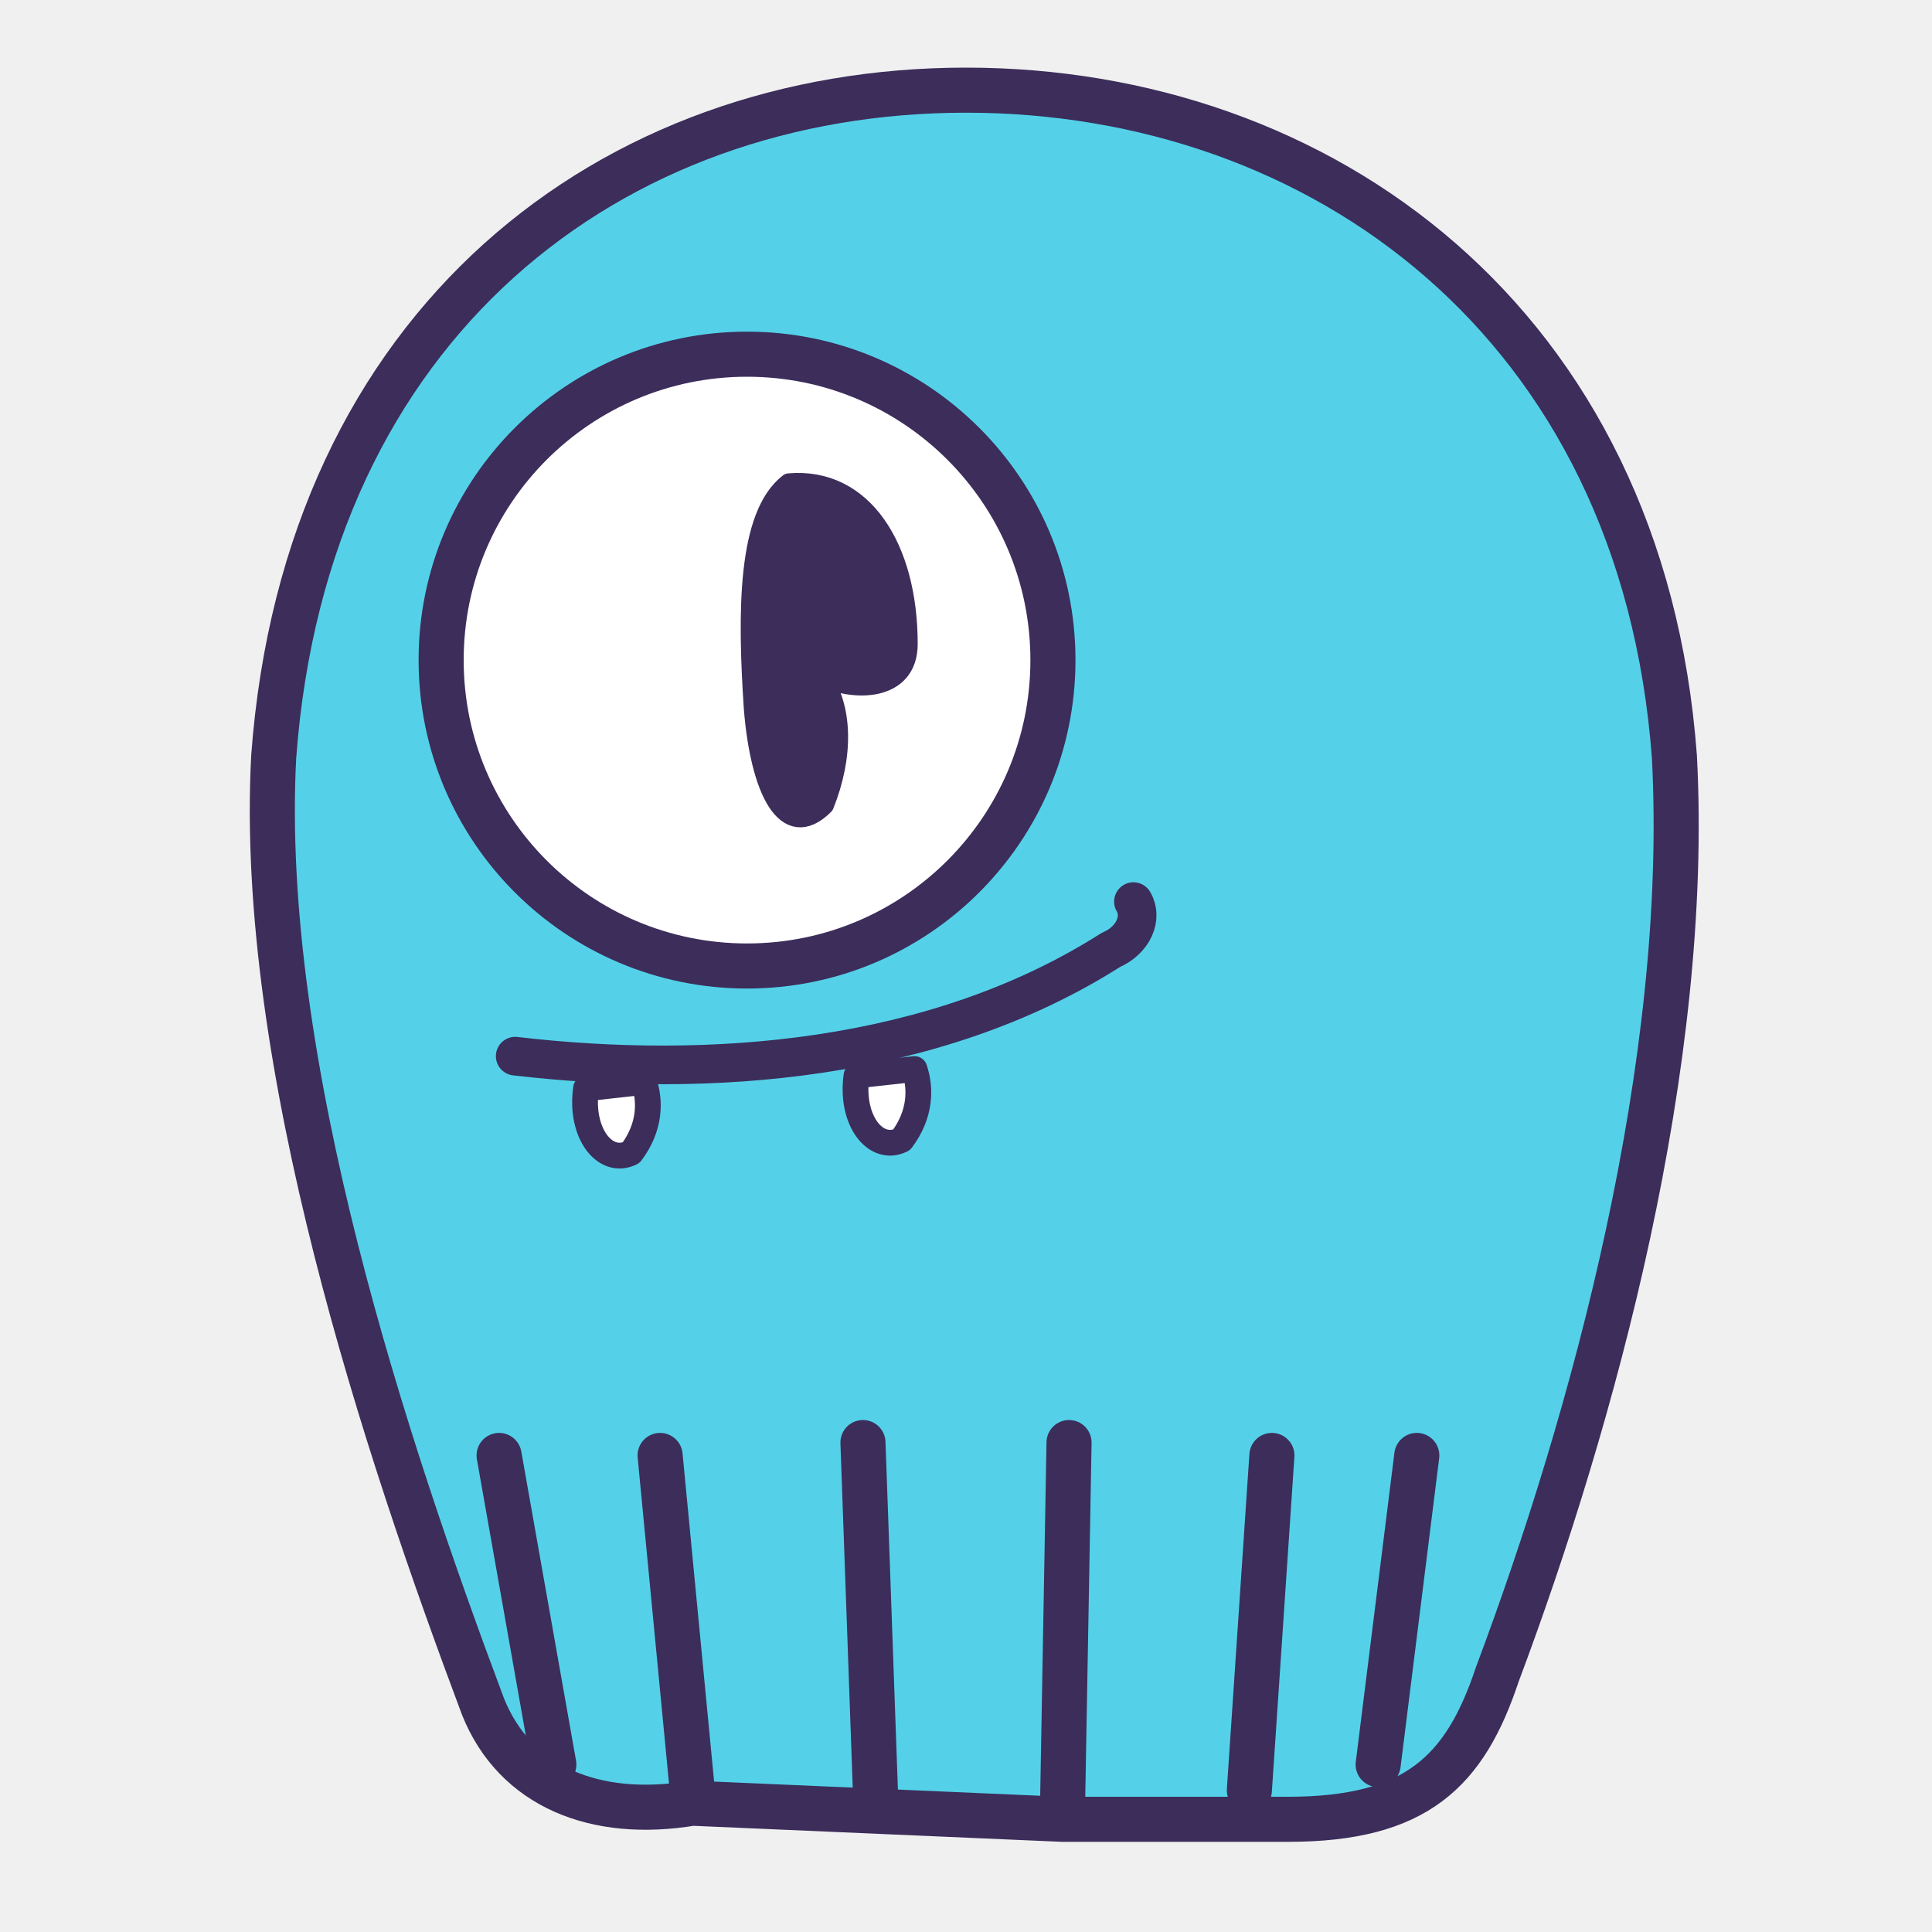
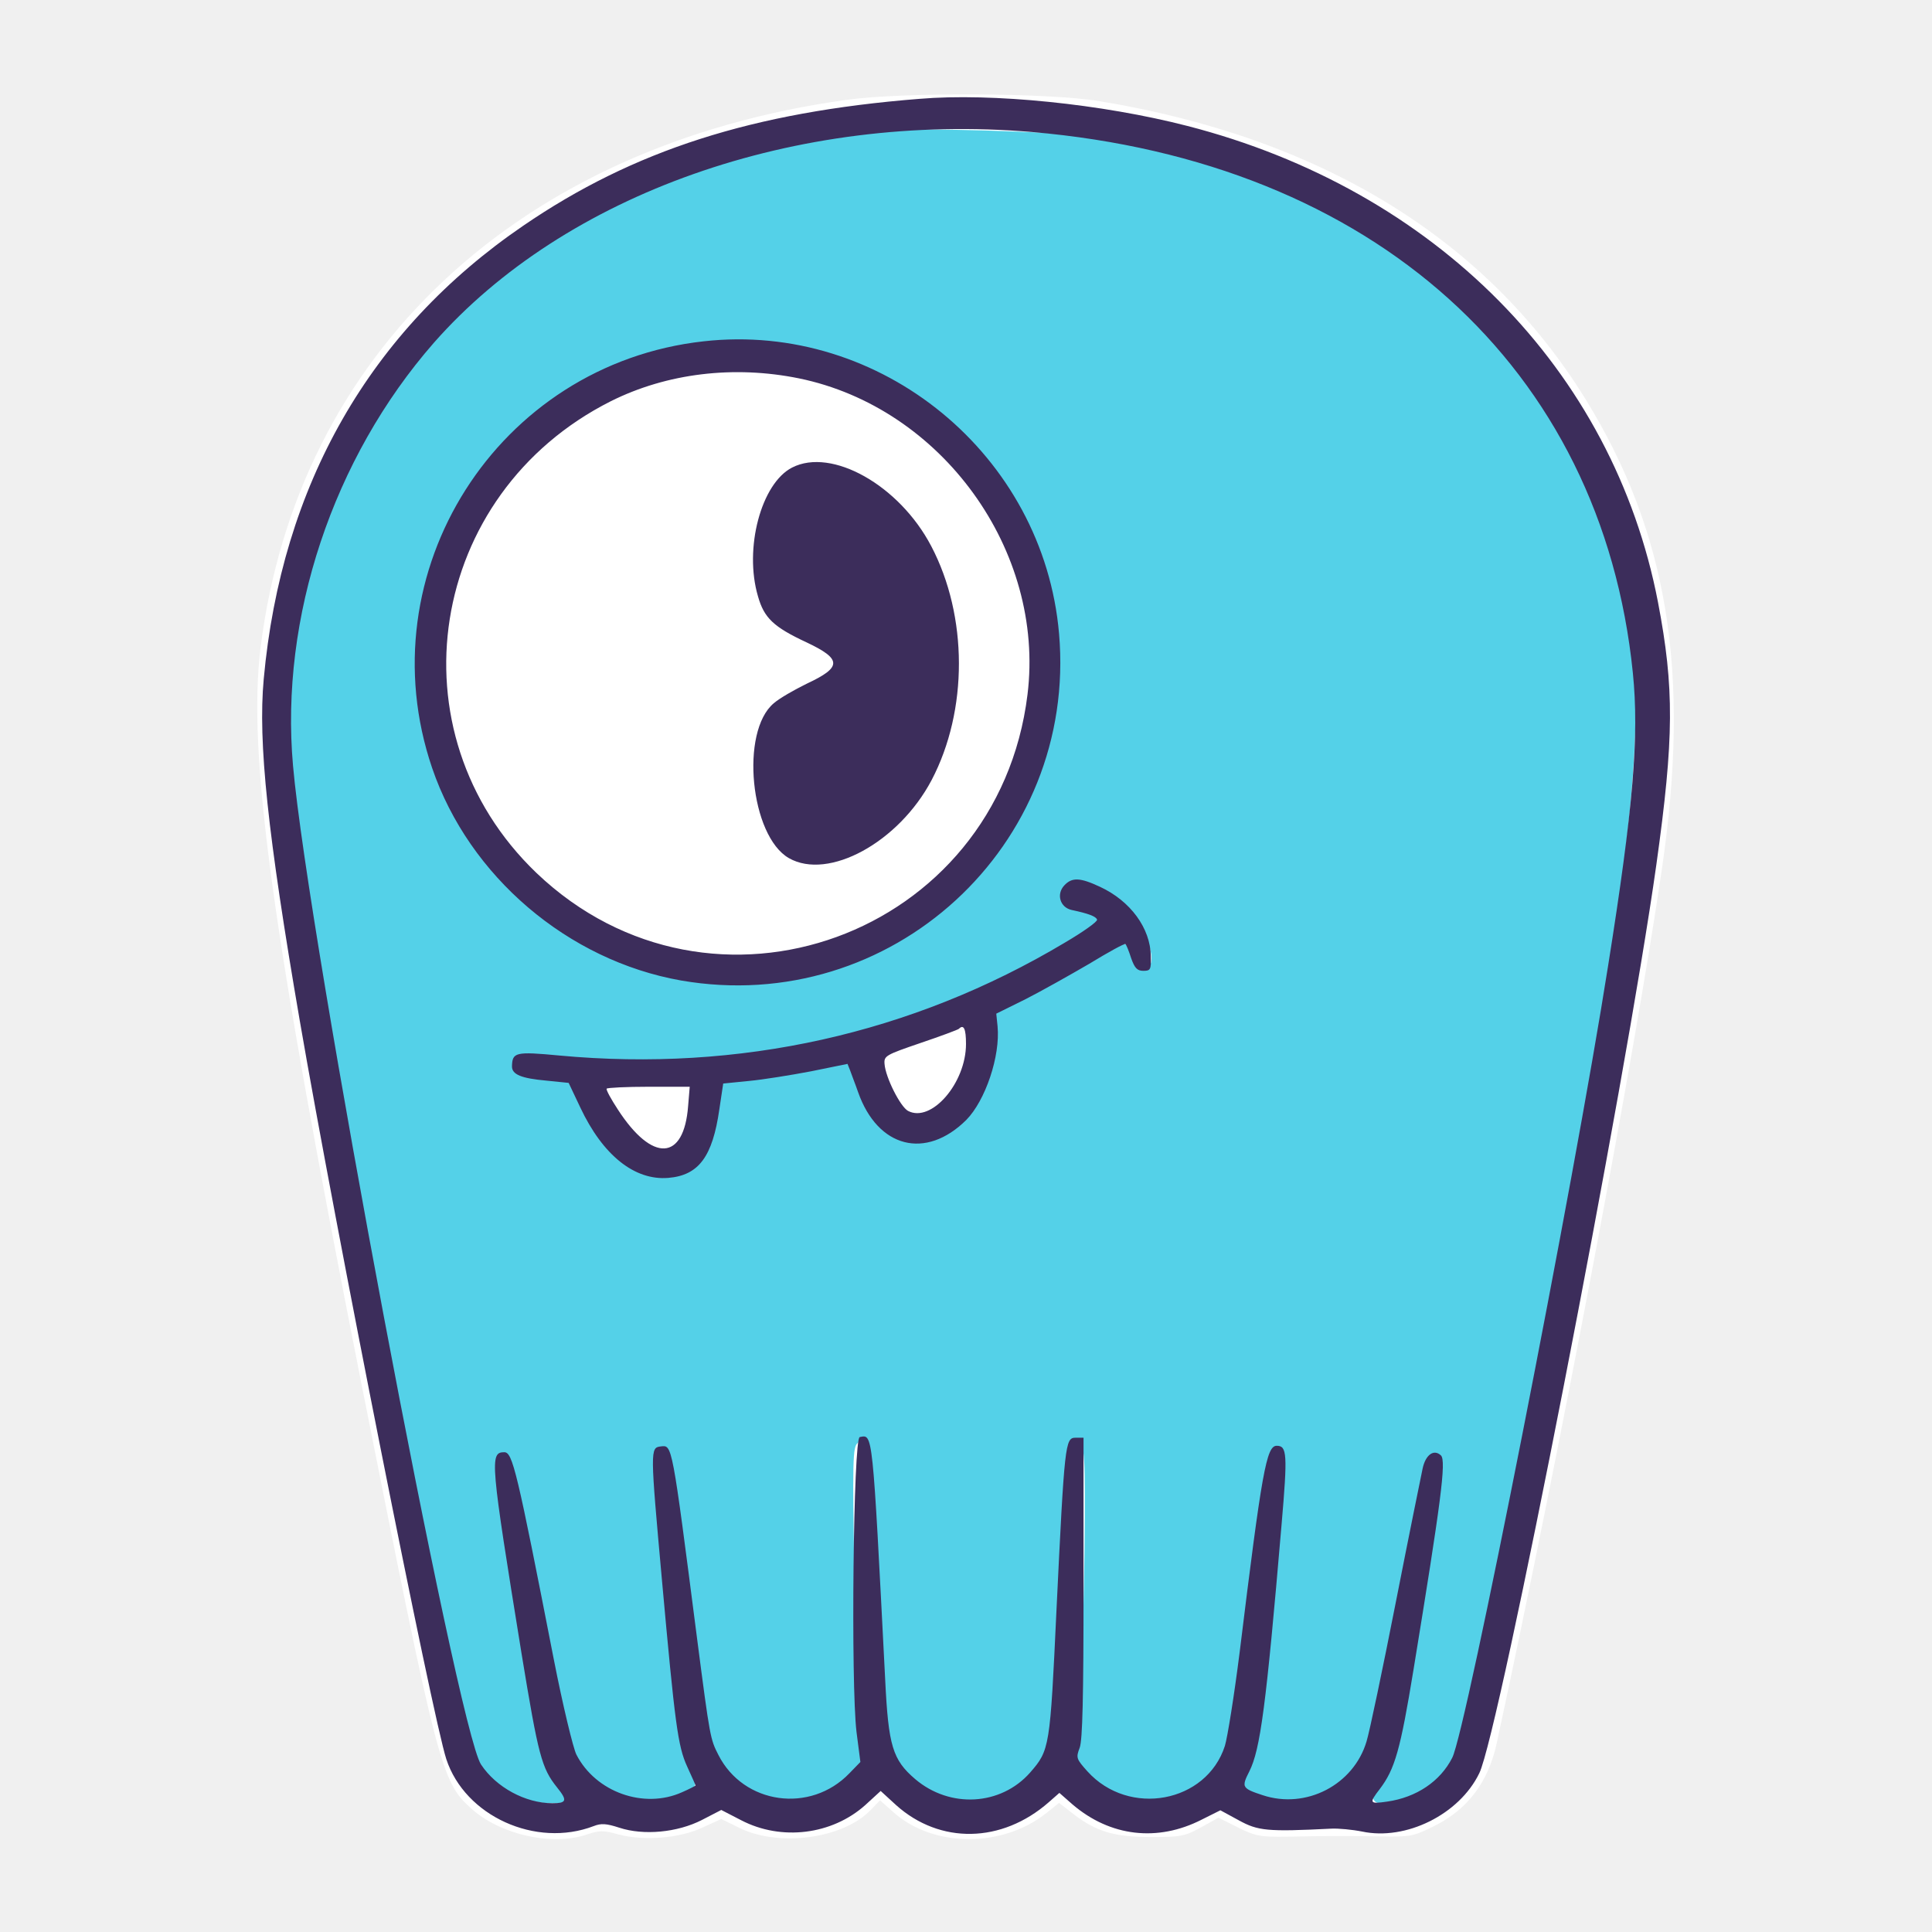
<svg xmlns="http://www.w3.org/2000/svg" viewBox="0 0 600 600">
-   <path stroke="#3C2D5B" stroke-linecap="round" stroke-linejoin="round" stroke-width="14" fill="#54D1E8" d="M300 28C190 28 95 100 85 235C80 330 120 450 150 530C160 555 185 565 215 560L330 565L400 565C440 565 455 550 465 520C495 440 525 330 520 235C510 100 410 28 300 28Z" />
-   <path stroke="#3C2D5B" stroke-linecap="round" stroke-linejoin="round" stroke-width="14" fill="none" d="M155 452L172 548M205 452L215 556M268 448L272 560M332 448L330 560M395 452L388 556M440 452L428 548" />
-   <circle stroke="#3C2D5B" stroke-linecap="round" stroke-linejoin="round" stroke-width="14" cx="232" cy="205" r="95" fill="#fff" />
-   <path stroke="#3C2D5B" stroke-linecap="round" stroke-linejoin="round" stroke-width="6" fill="#3C2D5B" d="M245 150C268 148 282 170 282 200C282 215 265 215 255 210C262 220 262 235 256 250C244 262 236 245 234 220C232 190 232 160 245 150Z" />
-   <path stroke="#3C2D5B" stroke-linecap="round" stroke-linejoin="round" stroke-width="12" fill="none" d="M160 328C220 335 290 330 345 295C352 292 355 285 352 280" />
-   <path stroke="#3C2D5B" stroke-linecap="round" stroke-linejoin="round" stroke-width="8" fill="#fff" d="M182 338C180 352 188 362 196 358C202 350 202 342 200 336ZM266 334C264 348 272 358 280 354C286 346 286 338 284 332Z" />
+   <g transform="translate(0,600) scale(0.1,-0.1)" fill="#fff">
+     <path d="M2630 5690 c-1020 -141 -1707 -785 -1821 -1703 -40 -330 35 -877 312 -2277 238 -1197 249 -1243 342 -1326 90 -82 252 -118 360 -81 39 13 51 13 98 0 79 -21 191 -12 262 22 l57 26 57 -28 c123 -60 322 -33 407 56 l29 30 44 -39 c123 -108 336 -109 472 -1 l40 32 45 -35 c72 -55 127 -71 241 -71 92 0 104 2 155 30 l54 30 60 -30 c54 -27 69 -30 151 -29 49 1 113 2 140 2 28 0 95 0 150 -1 95 -2 104 0 167 31 106 52 171 138 197 262 198 916 428 2135 512 2710 90 612 19 1046 -238 1462 -307 496 -820 811 -1510 924 -157 26 -610 28 -783 4z" />
+   </g>
+   <g transform="translate(0,600) scale(0.1,-0.1)" fill="#54D1E8">
+     <path d="M2745 5594 c-16 -2 -84 -11 -150 -20 -1104 -147 -1799 -999 -1680 -2061 61 -542 497 -2850 564 -2981 42 -83 127 -132 230 -132 61 0 61 3 16 70 -19 28 -39 68 -44 88 -22 81 -141 832 -141 887 0 27 25 44 40 29 5 -5 49 -210 99 -456 50 -246 97 -460 105 -477 58 -111 213 -164 336 -115 48 19 49 31 15 106 -38 83 -122 951 -94 969 37 22 43 -6 114 -555 30 -229 52 -363 64 -390 72 -164 298 -200 425 -68 l39 41 -11 53 c-7 32 -14 223 -18 488 -7 403 -6 436 10 449 38 32 43 4 60 -359 25 -512 30 -569 54 -615 105 -205 421 -178 481 40 6 22 20 236 31 475 22 452 23 470 44 470 33 0 36 -23 35 -240 -1 -264 -15 -694 -24 -735 -6 -26 -1 -36 31 -69 126 -129 363 -91 430 70 7 17 31 172 53 345 76 588 85 637 121 595 15 -19 7 -137 -40 -601 -31 -297 -36 -328 -64 -383 -36 -70 3 -102 127 -102 89 0 137 21 194 83 49 53 48 50 112 377 76 390 120 593 130 603 15 15 41 0 41 -25 0 -25 -54 -375 -105 -684 -32 -198 -49 -252 -96 -313 -63 -80 89 -67 181 16 65 59 67 64 164 534 371 1804 491 2602 447 2966 -107 863 -729 1459 -1681 1609 -100 15 -567 29 -645 18z m-223 -683 c373 -98 637 -361 740 -739 34 -124 32 -344 -5 -476 -196 -706 -1023 -981 -1587 -529 -347 278 -470 755 -300 1156 132 309 418 539 749 602 104 20 301 13 403 -14z m897 -1676 c87 -43 175 -176 154 -230 -11 -31 -42 -16 -54 25 -16 54 -32 52 -139 -14 -48 -30 -132 -77 -187 -105 l-101 -50 -4 -88 c-12 -239 -201 -393 -344 -281 -29 23 -80 123 -90 176 -7 38 6 38 -157 8 -73 -13 -162 -27 -199 -31 l-68 -7 0 -52 c0 -125 -62 -226 -147 -240 -92 -16 -204 73 -271 215 l-37 78 -55 6 c-82 10 -120 24 -120 45 0 35 21 41 111 28 130 -17 472 -14 619 6 354 48 722 178 1008 356 91 57 101 76 45 86 -71 12 -103 50 -71 82 19 19 54 14 107 -13z" />
+   </g>
+   <g transform="translate(0,600) scale(0.1,-0.1)" fill="#3C2D5B">
+     <path d="M2855 5693 c-518 -41 -888 -160 -1230 -394 -476 -325 -751 -806 -806 -1408 -18 -196 12 -480 112 -1061 110 -639 412 -2161 455 -2293 58 -177 278 -277 458 -208 23 9 39 8 79 -5 76 -25 181 -15 257 24 l60 31 62 -32 c125 -65 282 -45 385 47 l48 44 48 -44 c136 -122 328 -119 474 9 l33 29 41 -36 c117 -100 264 -117 401 -47 l58 29 57 -31 c60 -33 88 -36 288 -26 22 1 65 -3 95 -9 136 -29 302 53 364 181 62 126 455 2145 550 2822 55 393 56 548 5 815 -139 722 -692 1281 -1462 1479 -264 68 -605 103 -832 84z m350 -103 c1060 -91 1770 -731 1866 -1680 20 -196 1 -420 -77 -910 -106 -674 -441 -2377 -484 -2459 -37 -73 -111 -123 -202 -136 -55 -8 -57 -5 -23 39 47 62 64 121 105 372 85 520 102 647 85 664 -22 21 -48 2 -57 -41 -4 -19 -42 -205 -83 -414 -41 -209 -82 -404 -91 -433 -40 -135 -188 -212 -323 -167 -64 21 -66 25 -41 74 34 68 52 201 100 766 19 220 17 245 -15 245 -32 0 -46 -78 -115 -640 -17 -135 -38 -266 -46 -292 -57 -177 -298 -222 -427 -79 -34 38 -36 42 -24 73 9 24 12 159 12 498 l0 465 -25 0 c-32 0 -34 -18 -59 -535 -20 -428 -21 -435 -82 -505 -91 -103 -249 -112 -357 -20 -70 60 -83 103 -93 309 -40 780 -38 761 -79 753 -20 -3 -28 -767 -10 -916 l12 -93 -34 -35 c-121 -126 -329 -97 -407 57 -25 49 -26 52 -66 360 -79 613 -77 602 -113 598 -33 -4 -33 -9 4 -418 40 -442 49 -513 78 -576 14 -31 26 -57 26 -59 0 -1 -19 -11 -42 -21 -118 -53 -268 0 -328 117 -10 20 -42 152 -70 295 -115 589 -128 644 -154 644 -46 0 -43 -28 54 -627 52 -316 62 -354 110 -414 33 -41 30 -49 -15 -49 -83 0 -174 49 -221 120 -74 111 -537 2568 -584 3102 -41 460 124 955 437 1313 408 464 1126 717 1858 655z M2185 4940 c-640 -71 -1050 -717 -843 -1325 115 -337 422 -598 773 -660 652 -113 1231 418 1174 1077 -48 555 -553 970 -1104 908z m296 -115 c444 -91 765 -535 710 -982 -92 -750 -981 -1073 -1525 -554 -456 437 -339 1178 231 1465 174 87 382 112 584 71z M2460 4548 c-96 -49 -150 -251 -106 -400 19 -67 48 -95 151 -143 110 -52 110 -77 1 -128 -39 -19 -86 -46 -103 -61 -105 -88 -73 -412 47 -481 123 -70 341 49 443 242 114 217 113 510 -1 727 -99 189 -309 307 -432 244z M3305 3250 c-25 -27 -13 -68 23 -76 52 -11 76 -20 79 -30 2 -6 -43 -38 -101 -72 -474 -283 -1010 -402 -1569 -350 -137 13 -146 10 -147 -34 0 -25 29 -37 107 -44 l69 -7 36 -76 c70 -149 169 -228 274 -219 94 8 137 66 158 213 l12 80 80 8 c43 4 130 18 193 30 l113 23 8 -20 c4 -12 16 -42 25 -68 61 -173 210 -211 336 -86 59 60 106 198 97 291 l-4 39 91 45 c49 25 138 75 198 110 59 36 110 64 112 61 3 -2 11 -22 18 -44 11 -31 19 -39 38 -39 22 0 24 4 23 45 -1 87 -63 172 -158 216 -62 29 -87 30 -111 4z m-305 -492 c0 -122 -108 -246 -180 -208 -24 13 -70 104 -73 146 -2 25 4 28 112 65 62 21 116 41 119 44 15 15 22 0 22 -47z m-863 -193 c-13 -171 -111 -176 -218 -11 -21 32 -37 61 -35 65 2 3 61 6 131 6 l127 0 -5 -60z" />
+   </g>
</svg>
